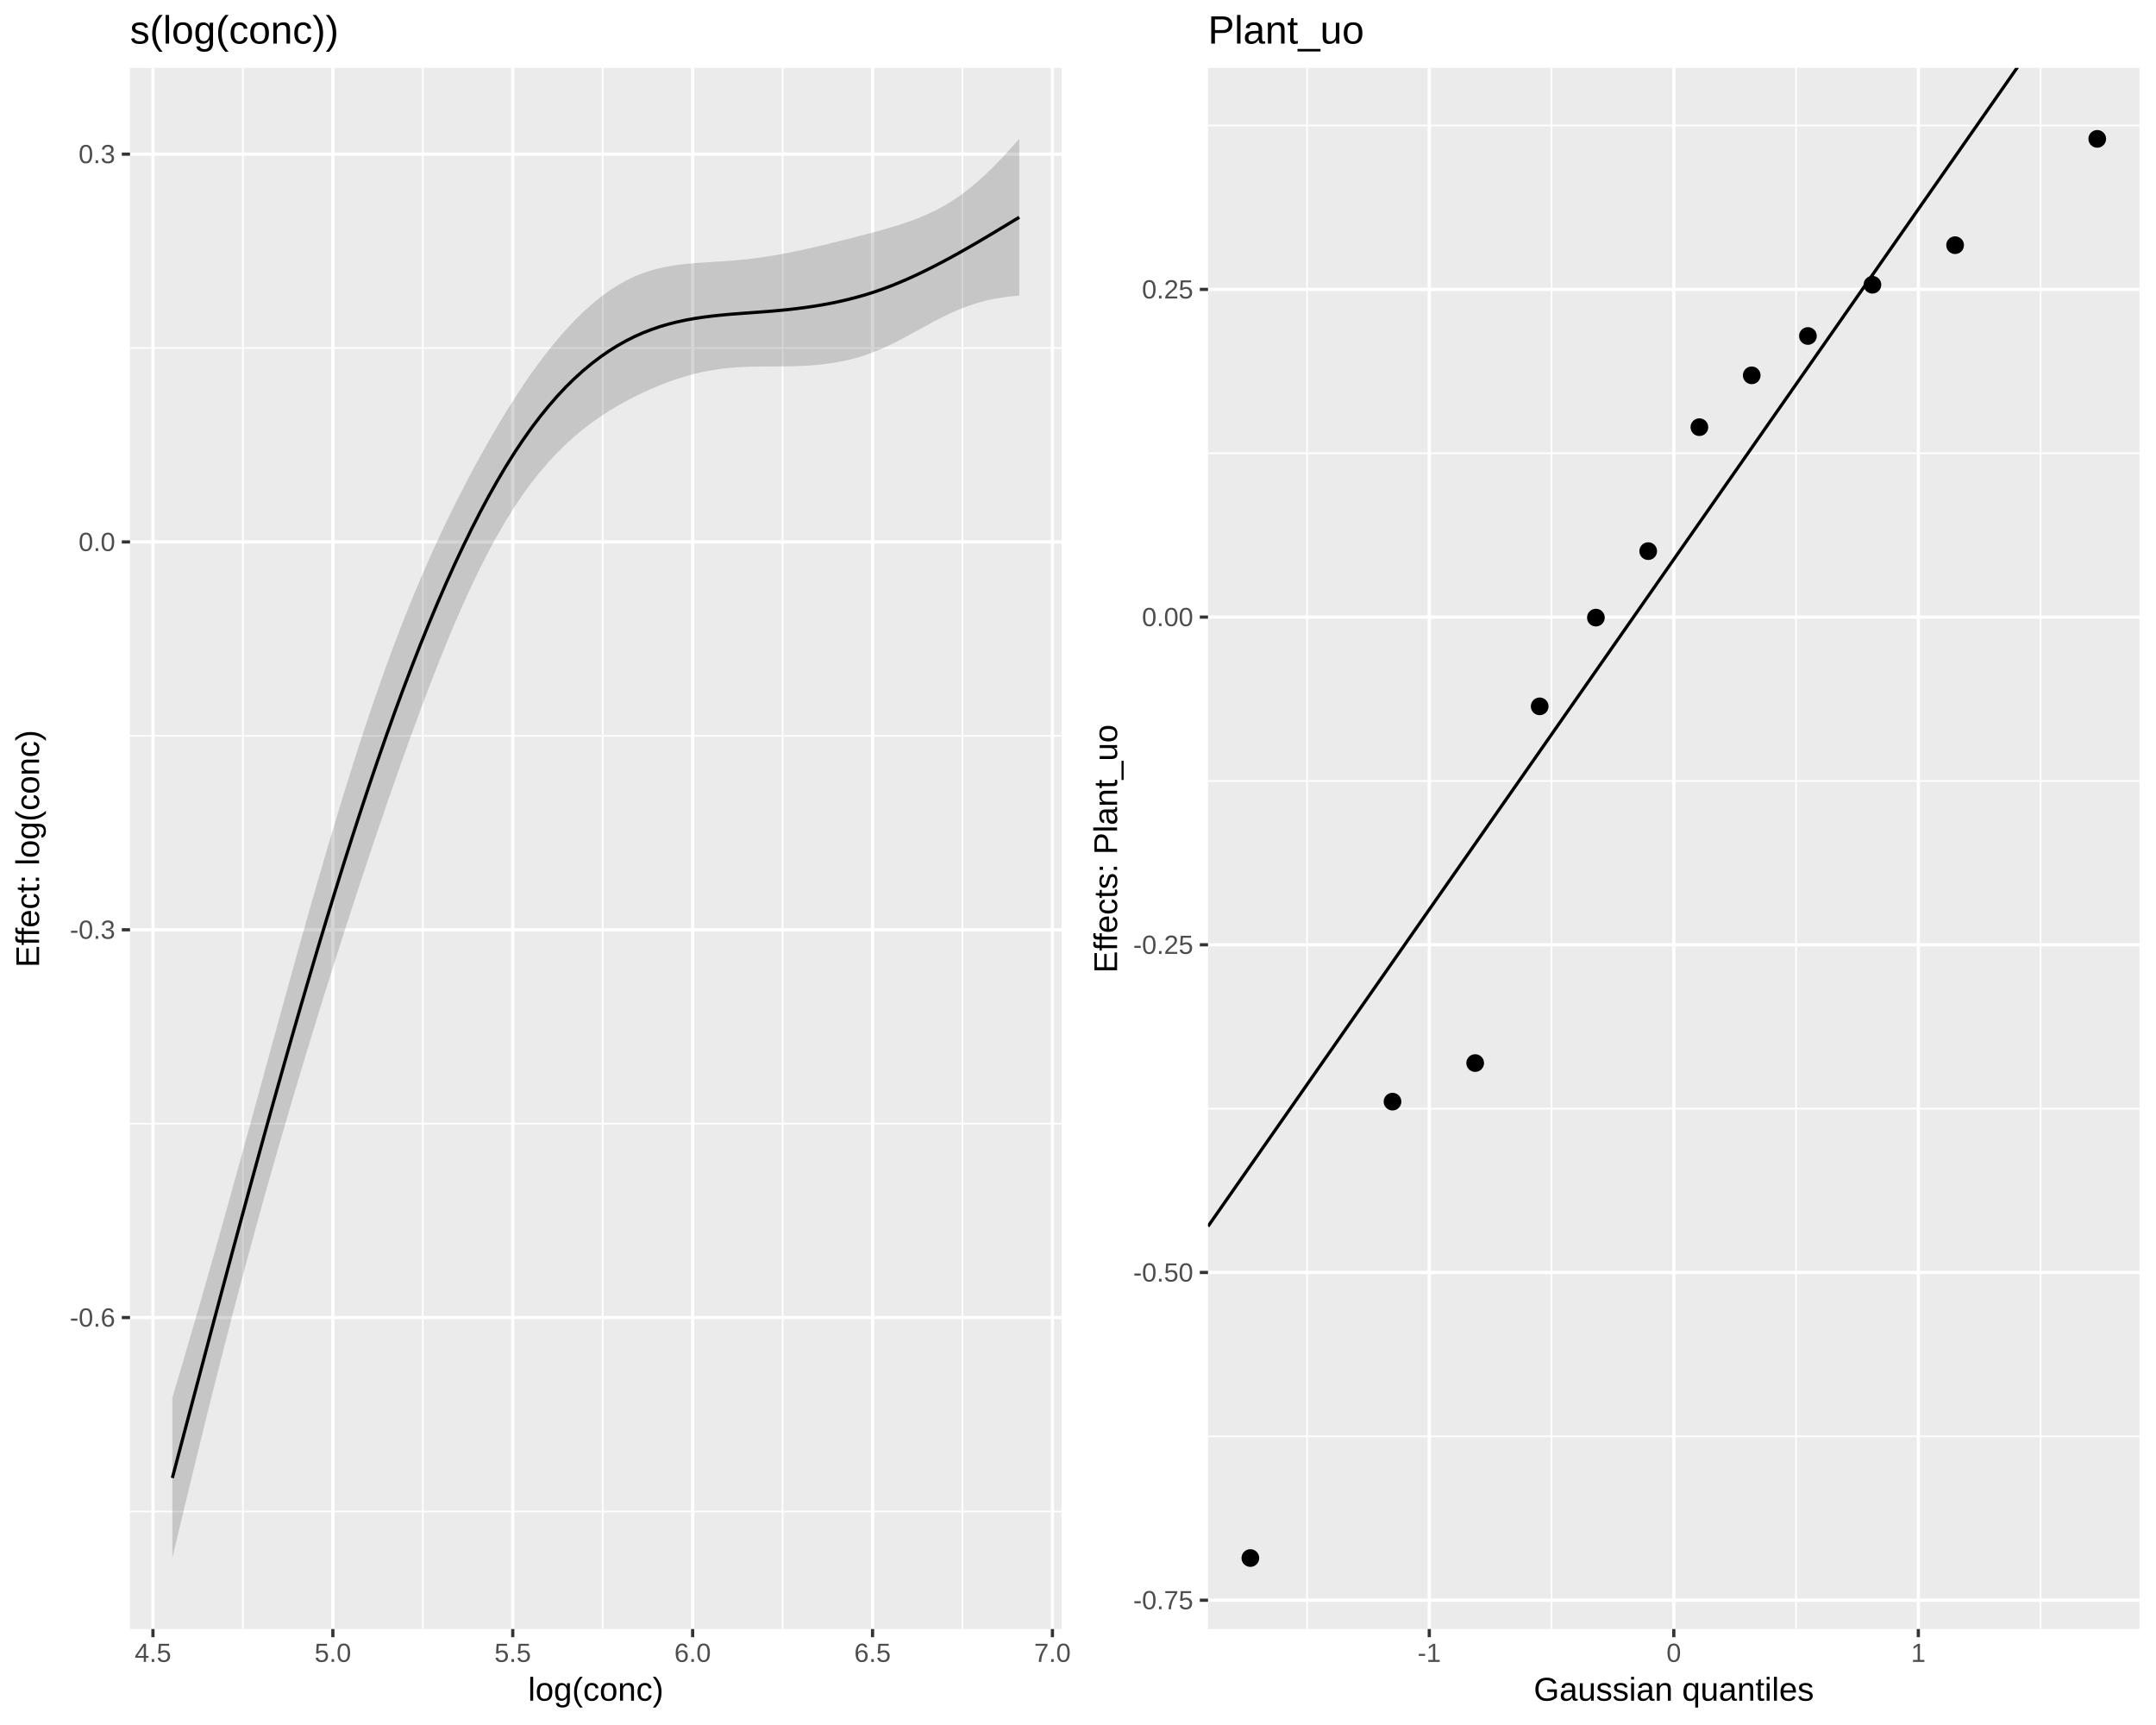
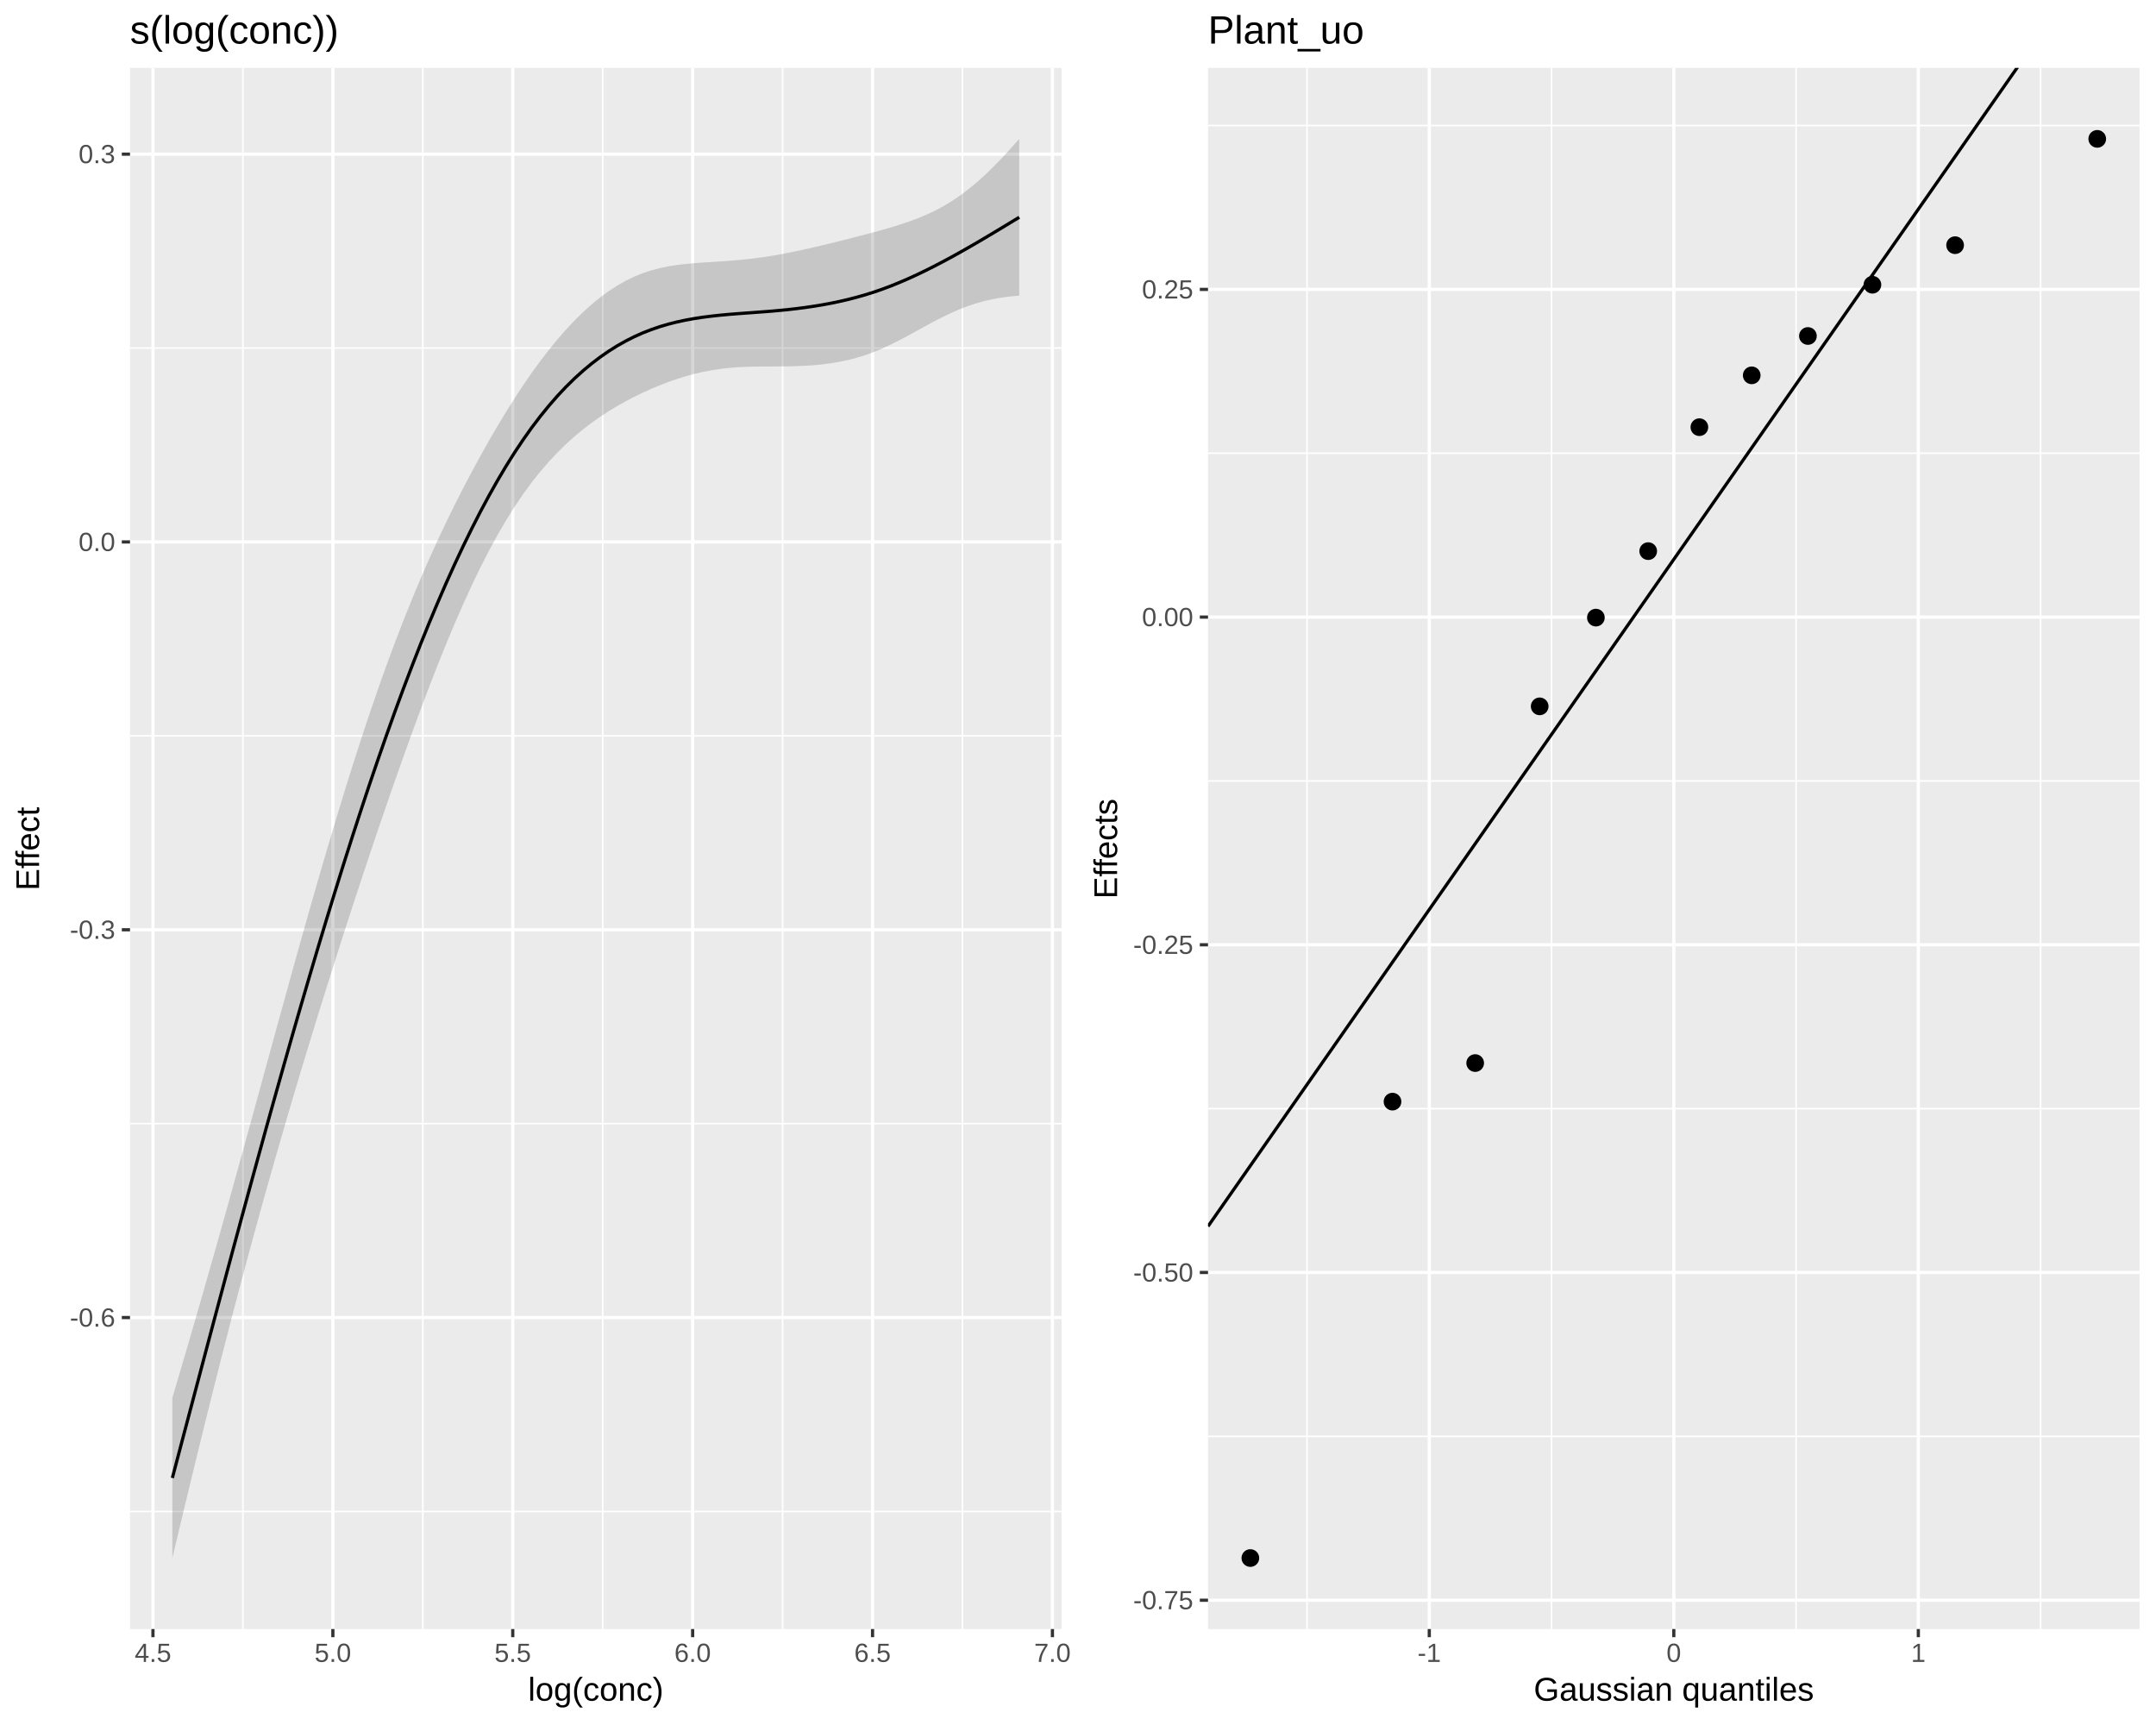
<svg xmlns="http://www.w3.org/2000/svg" viewBox="0 0 720.00 576.00">
  <defs>
    <style type="text/css">
    line, polyline, path, rect, circle {
      fill: none;
      stroke: #000000;
      stroke-linecap: round;
      stroke-linejoin: round;
      stroke-miterlimit: 10.00;
    }
  </style>
  </defs>
  <rect width="100%" height="100%" style="stroke: none; fill: #FFFFFF;" />
  <defs>
    <clipPath id="cpMHwzNjB8NTc2fDA=">
      <rect x="0.00" y="0.00" width="360.00" height="576.00" />
    </clipPath>
  </defs>
  <rect x="0.00" y="0.00" width="360.00" height="576.00" style="stroke-width: 1.07; stroke: #FFFFFF; fill: #FFFFFF;" clip-path="url(#cpMHwzNjB8NTc2fDA=)" />
  <defs>
    <clipPath id="cpMHw3MjB8NTc2fDA=">
      <rect x="0.00" y="0.00" width="720.00" height="576.00" />
    </clipPath>
  </defs>
  <defs>
    <clipPath id="cpNDMuNDE2NHwzNTQuNTIxfDU0My45NDd8MjIuNjgwMw==">
      <rect x="43.42" y="22.68" width="311.10" height="521.27" />
    </clipPath>
  </defs>
  <rect x="43.42" y="22.68" width="311.10" height="521.27" style="stroke-width: 1.07; stroke: none; fill: #EBEBEB;" clip-path="url(#cpNDMuNDE2NHwzNTQuNTIxfDU0My45NDd8MjIuNjgwMw==)" />
  <polyline points="43.42,504.70 354.52,504.70 " style="stroke-width: 0.53; stroke: #FFFFFF; stroke-linecap: butt;" clip-path="url(#cpNDMuNDE2NHwzNTQuNTIxfDU0My45NDd8MjIuNjgwMw==)" />
  <polyline points="43.42,375.20 354.52,375.20 " style="stroke-width: 0.53; stroke: #FFFFFF; stroke-linecap: butt;" clip-path="url(#cpNDMuNDE2NHwzNTQuNTIxfDU0My45NDd8MjIuNjgwMw==)" />
  <polyline points="43.42,245.71 354.52,245.71 " style="stroke-width: 0.53; stroke: #FFFFFF; stroke-linecap: butt;" clip-path="url(#cpNDMuNDE2NHwzNTQuNTIxfDU0My45NDd8MjIuNjgwMw==)" />
  <polyline points="43.42,116.21 354.52,116.21 " style="stroke-width: 0.53; stroke: #FFFFFF; stroke-linecap: butt;" clip-path="url(#cpNDMuNDE2NHwzNTQuNTIxfDU0My45NDd8MjIuNjgwMw==)" />
  <polyline points="81.12,543.95 81.12,22.68 " style="stroke-width: 0.53; stroke: #FFFFFF; stroke-linecap: butt;" clip-path="url(#cpNDMuNDE2NHwzNTQuNTIxfDU0My45NDd8MjIuNjgwMw==)" />
  <polyline points="141.20,543.95 141.20,22.68 " style="stroke-width: 0.53; stroke: #FFFFFF; stroke-linecap: butt;" clip-path="url(#cpNDMuNDE2NHwzNTQuNTIxfDU0My45NDd8MjIuNjgwMw==)" />
  <polyline points="201.27,543.95 201.27,22.68 " style="stroke-width: 0.53; stroke: #FFFFFF; stroke-linecap: butt;" clip-path="url(#cpNDMuNDE2NHwzNTQuNTIxfDU0My45NDd8MjIuNjgwMw==)" />
  <polyline points="261.35,543.95 261.35,22.68 " style="stroke-width: 0.53; stroke: #FFFFFF; stroke-linecap: butt;" clip-path="url(#cpNDMuNDE2NHwzNTQuNTIxfDU0My45NDd8MjIuNjgwMw==)" />
  <polyline points="321.42,543.95 321.42,22.68 " style="stroke-width: 0.53; stroke: #FFFFFF; stroke-linecap: butt;" clip-path="url(#cpNDMuNDE2NHwzNTQuNTIxfDU0My45NDd8MjIuNjgwMw==)" />
  <polyline points="43.42,439.95 354.52,439.95 " style="stroke-width: 1.07; stroke: #FFFFFF; stroke-linecap: butt;" clip-path="url(#cpNDMuNDE2NHwzNTQuNTIxfDU0My45NDd8MjIuNjgwMw==)" />
  <polyline points="43.42,310.46 354.52,310.46 " style="stroke-width: 1.07; stroke: #FFFFFF; stroke-linecap: butt;" clip-path="url(#cpNDMuNDE2NHwzNTQuNTIxfDU0My45NDd8MjIuNjgwMw==)" />
  <polyline points="43.42,180.96 354.52,180.96 " style="stroke-width: 1.07; stroke: #FFFFFF; stroke-linecap: butt;" clip-path="url(#cpNDMuNDE2NHwzNTQuNTIxfDU0My45NDd8MjIuNjgwMw==)" />
  <polyline points="43.42,51.47 354.52,51.47 " style="stroke-width: 1.07; stroke: #FFFFFF; stroke-linecap: butt;" clip-path="url(#cpNDMuNDE2NHwzNTQuNTIxfDU0My45NDd8MjIuNjgwMw==)" />
  <polyline points="51.08,543.95 51.08,22.68 " style="stroke-width: 1.07; stroke: #FFFFFF; stroke-linecap: butt;" clip-path="url(#cpNDMuNDE2NHwzNTQuNTIxfDU0My45NDd8MjIuNjgwMw==)" />
  <polyline points="111.16,543.95 111.16,22.68 " style="stroke-width: 1.07; stroke: #FFFFFF; stroke-linecap: butt;" clip-path="url(#cpNDMuNDE2NHwzNTQuNTIxfDU0My45NDd8MjIuNjgwMw==)" />
  <polyline points="171.24,543.95 171.24,22.68 " style="stroke-width: 1.07; stroke: #FFFFFF; stroke-linecap: butt;" clip-path="url(#cpNDMuNDE2NHwzNTQuNTIxfDU0My45NDd8MjIuNjgwMw==)" />
  <polyline points="231.31,543.95 231.31,22.68 " style="stroke-width: 1.07; stroke: #FFFFFF; stroke-linecap: butt;" clip-path="url(#cpNDMuNDE2NHwzNTQuNTIxfDU0My45NDd8MjIuNjgwMw==)" />
  <polyline points="291.39,543.95 291.39,22.68 " style="stroke-width: 1.07; stroke: #FFFFFF; stroke-linecap: butt;" clip-path="url(#cpNDMuNDE2NHwzNTQuNTIxfDU0My45NDd8MjIuNjgwMw==)" />
  <polyline points="351.46,543.95 351.46,22.68 " style="stroke-width: 1.07; stroke: #FFFFFF; stroke-linecap: butt;" clip-path="url(#cpNDMuNDE2NHwzNTQuNTIxfDU0My45NDd8MjIuNjgwMw==)" />
  <polyline points="57.56,466.76 60.41,457.09 63.27,447.34 66.13,437.49 68.98,427.55 71.84,417.51 74.70,407.37 77.55,397.14 80.41,386.83 83.27,376.47 86.13,366.05 88.98,355.63 91.84,345.20 94.70,334.82 97.55,324.50 100.41,314.27 103.27,304.16 106.12,294.19 108.98,284.40 111.84,274.80 114.69,265.42 117.55,256.27 120.41,247.38 123.26,238.76 126.12,230.43 128.98,222.40 131.83,214.68 134.69,207.27 137.55,200.16 140.40,193.34 143.26,186.79 146.12,180.50 148.97,174.44 151.83,168.61 154.69,162.98 157.55,157.54 160.40,152.29 163.26,147.21 166.12,142.30 168.97,137.57 171.83,133.03 174.69,128.68 177.54,124.53 180.40,120.60 183.26,116.88 186.11,113.38 188.97,110.11 191.83,107.06 194.68,104.25 197.54,101.67 200.40,99.33 203.25,97.23 206.11,95.37 208.97,93.75 211.82,92.36 214.68,91.20 217.54,90.26 220.39,89.51 223.25,88.93 226.11,88.48 228.96,88.14 231.82,87.88 234.68,87.67 237.54,87.49 240.39,87.30 243.25,87.11 246.11,86.88 248.96,86.60 251.82,86.27 254.68,85.89 257.53,85.45 260.39,84.96 263.25,84.41 266.10,83.83 268.96,83.21 271.82,82.56 274.67,81.89 277.53,81.20 280.39,80.49 283.24,79.77 286.10,79.04 288.96,78.30 291.81,77.54 294.67,76.75 297.53,75.93 300.38,75.05 303.24,74.10 306.10,73.05 308.95,71.88 311.81,70.56 314.67,69.07 317.53,67.37 320.38,65.46 323.24,63.32 326.10,60.97 328.95,58.40 331.81,55.63 334.67,52.68 337.52,49.59 340.38,46.37 340.38,98.72 337.52,98.97 334.67,99.34 331.81,99.83 328.95,100.46 326.10,101.25 323.24,102.19 320.38,103.29 317.53,104.54 314.67,105.92 311.81,107.39 308.95,108.94 306.10,110.51 303.24,112.07 300.38,113.59 297.53,115.03 294.67,116.36 291.81,117.54 288.96,118.58 286.10,119.46 283.24,120.20 280.39,120.81 277.53,121.29 274.67,121.66 271.82,121.94 268.96,122.13 266.10,122.25 263.25,122.32 260.39,122.35 257.53,122.37 254.68,122.38 251.82,122.41 248.96,122.50 246.11,122.64 243.25,122.88 240.39,123.21 237.54,123.65 234.68,124.20 231.82,124.86 228.96,125.64 226.11,126.53 223.25,127.52 220.39,128.62 217.54,129.82 214.68,131.11 211.82,132.50 208.97,133.99 206.11,135.59 203.25,137.32 200.40,139.18 197.54,141.20 194.68,143.39 191.83,145.76 188.97,148.34 186.11,151.15 183.26,154.20 180.40,157.51 177.54,161.11 174.69,165.01 171.83,169.24 168.97,173.80 166.12,178.71 163.26,183.95 160.40,189.54 157.55,195.46 154.69,201.71 151.83,208.25 148.97,215.09 146.12,222.18 143.26,229.52 140.40,237.08 137.55,244.84 134.69,252.77 131.83,260.86 128.98,269.09 126.12,277.44 123.26,285.92 120.41,294.51 117.55,303.22 114.69,312.03 111.84,320.96 108.98,330.01 106.12,339.18 103.27,348.48 100.41,357.91 97.55,367.48 94.70,377.21 91.84,387.10 88.98,397.16 86.13,407.41 83.27,417.86 80.41,428.50 77.55,439.35 74.70,450.40 71.84,461.64 68.98,473.06 66.13,484.66 63.27,496.40 60.41,508.27 57.56,520.25 " style="stroke-width: 1.07; stroke: none; fill: #333333; fill-opacity: 0.20;" clip-path="url(#cpNDMuNDE2NHwzNTQuNTIxfDU0My45NDd8MjIuNjgwMw==)" />
  <polyline points="57.56,493.51 60.41,482.68 63.27,471.87 66.13,461.08 68.98,450.31 71.84,439.57 74.70,428.88 77.55,418.24 80.41,407.67 83.27,397.16 86.13,386.73 88.98,376.39 91.84,366.15 94.70,356.01 97.55,345.99 100.41,336.09 103.27,326.32 106.12,316.69 108.98,307.21 111.84,297.88 114.69,288.72 117.55,279.74 120.41,270.94 123.26,262.34 126.12,253.94 128.98,245.74 131.83,237.77 134.69,230.02 137.55,222.50 140.40,215.21 143.26,208.16 146.12,201.34 148.97,194.76 151.83,188.43 154.69,182.34 157.55,176.50 160.40,170.91 163.26,165.58 166.12,160.50 168.97,155.69 171.83,151.13 174.69,146.85 177.54,142.82 180.40,139.06 183.26,135.54 186.11,132.26 188.97,129.22 191.83,126.41 194.68,123.82 197.54,121.44 200.40,119.26 203.25,117.28 206.11,115.48 208.97,113.87 211.82,112.43 214.68,111.15 217.54,110.04 220.39,109.06 223.25,108.22 226.11,107.50 228.96,106.89 231.82,106.37 234.68,105.93 237.54,105.57 240.39,105.26 243.25,104.99 246.11,104.76 248.96,104.55 251.82,104.34 254.68,104.13 257.53,103.91 260.39,103.65 263.25,103.37 266.10,103.04 268.96,102.67 271.82,102.25 274.67,101.78 277.53,101.25 280.39,100.65 283.24,99.99 286.10,99.25 288.96,98.44 291.81,97.54 294.67,96.55 297.53,95.48 300.38,94.32 303.24,93.09 306.10,91.78 308.95,90.41 311.81,88.98 314.67,87.49 317.53,85.96 320.38,84.38 323.24,82.76 326.10,81.11 328.95,79.43 331.81,77.73 334.67,76.01 337.52,74.28 340.38,72.55 " style="stroke-width: 1.07; stroke-linecap: butt;" clip-path="url(#cpNDMuNDE2NHwzNTQuNTIxfDU0My45NDd8MjIuNjgwMw==)" />
  <defs>
    <clipPath id="cpMHw3MjB8NTc2fDA=">
      <rect x="0.00" y="0.00" width="720.00" height="576.00" />
    </clipPath>
  </defs>
  <g clip-path="url(#cpMHw3MjB8NTc2fDA=)">
    <text x="23.32" y="442.98" style="font-size: 8.80px; fill: #4D4D4D; font-family: Liberation Sans;" textLength="15.16px" lengthAdjust="spacingAndGlyphs">-0.6</text>
  </g>
  <g clip-path="url(#cpMHw3MjB8NTc2fDA=)">
    <text x="23.32" y="313.48" style="font-size: 8.80px; fill: #4D4D4D; font-family: Liberation Sans;" textLength="15.16px" lengthAdjust="spacingAndGlyphs">-0.3</text>
  </g>
  <g clip-path="url(#cpMHw3MjB8NTc2fDA=)">
    <text x="26.25" y="183.99" style="font-size: 8.80px; fill: #4D4D4D; font-family: Liberation Sans;" textLength="12.23px" lengthAdjust="spacingAndGlyphs">0.0</text>
  </g>
  <g clip-path="url(#cpMHw3MjB8NTc2fDA=)">
    <text x="26.25" y="54.49" style="font-size: 8.80px; fill: #4D4D4D; font-family: Liberation Sans;" textLength="12.23px" lengthAdjust="spacingAndGlyphs">0.3</text>
  </g>
  <polyline points="40.68,439.95 43.42,439.95 " style="stroke-width: 1.07; stroke: #333333; stroke-linecap: butt;" clip-path="url(#cpMHw3MjB8NTc2fDA=)" />
  <polyline points="40.68,310.46 43.42,310.46 " style="stroke-width: 1.07; stroke: #333333; stroke-linecap: butt;" clip-path="url(#cpMHw3MjB8NTc2fDA=)" />
  <polyline points="40.68,180.96 43.42,180.96 " style="stroke-width: 1.07; stroke: #333333; stroke-linecap: butt;" clip-path="url(#cpMHw3MjB8NTc2fDA=)" />
  <polyline points="40.68,51.47 43.42,51.47 " style="stroke-width: 1.07; stroke: #333333; stroke-linecap: butt;" clip-path="url(#cpMHw3MjB8NTc2fDA=)" />
  <polyline points="51.08,546.69 51.08,543.95 " style="stroke-width: 1.07; stroke: #333333; stroke-linecap: butt;" clip-path="url(#cpMHw3MjB8NTc2fDA=)" />
  <polyline points="111.16,546.69 111.16,543.95 " style="stroke-width: 1.07; stroke: #333333; stroke-linecap: butt;" clip-path="url(#cpMHw3MjB8NTc2fDA=)" />
  <polyline points="171.24,546.69 171.24,543.95 " style="stroke-width: 1.07; stroke: #333333; stroke-linecap: butt;" clip-path="url(#cpMHw3MjB8NTc2fDA=)" />
  <polyline points="231.31,546.69 231.31,543.95 " style="stroke-width: 1.07; stroke: #333333; stroke-linecap: butt;" clip-path="url(#cpMHw3MjB8NTc2fDA=)" />
  <polyline points="291.39,546.69 291.39,543.95 " style="stroke-width: 1.07; stroke: #333333; stroke-linecap: butt;" clip-path="url(#cpMHw3MjB8NTc2fDA=)" />
  <polyline points="351.46,546.69 351.46,543.95 " style="stroke-width: 1.07; stroke: #333333; stroke-linecap: butt;" clip-path="url(#cpMHw3MjB8NTc2fDA=)" />
  <g clip-path="url(#cpMHw3MjB8NTc2fDA=)">
    <text x="44.97" y="554.93" style="font-size: 8.80px; fill: #4D4D4D; font-family: Liberation Sans;" textLength="12.23px" lengthAdjust="spacingAndGlyphs">4.5</text>
  </g>
  <g clip-path="url(#cpMHw3MjB8NTc2fDA=)">
    <text x="105.04" y="554.93" style="font-size: 8.80px; fill: #4D4D4D; font-family: Liberation Sans;" textLength="12.23px" lengthAdjust="spacingAndGlyphs">5.0</text>
  </g>
  <g clip-path="url(#cpMHw3MjB8NTc2fDA=)">
    <text x="165.12" y="554.93" style="font-size: 8.80px; fill: #4D4D4D; font-family: Liberation Sans;" textLength="12.23px" lengthAdjust="spacingAndGlyphs">5.5</text>
  </g>
  <g clip-path="url(#cpMHw3MjB8NTc2fDA=)">
    <text x="225.19" y="554.93" style="font-size: 8.80px; fill: #4D4D4D; font-family: Liberation Sans;" textLength="12.23px" lengthAdjust="spacingAndGlyphs">6.0</text>
  </g>
  <g clip-path="url(#cpMHw3MjB8NTc2fDA=)">
    <text x="285.27" y="554.93" style="font-size: 8.80px; fill: #4D4D4D; font-family: Liberation Sans;" textLength="12.23px" lengthAdjust="spacingAndGlyphs">6.5</text>
  </g>
  <g clip-path="url(#cpMHw3MjB8NTc2fDA=)">
    <text x="345.35" y="554.93" style="font-size: 8.80px; fill: #4D4D4D; font-family: Liberation Sans;" textLength="12.23px" lengthAdjust="spacingAndGlyphs">7.0</text>
  </g>
  <g clip-path="url(#cpMHw3MjB8NTc2fDA=)">
    <text x="176.35" y="567.88" style="font-size: 11.00px; font-family: Liberation Sans;" textLength="45.24px" lengthAdjust="spacingAndGlyphs">log(conc)</text>
  </g>
  <g clip-path="url(#cpMHw3MjB8NTc2fDA=)">
-     <text transform="translate(13.05,323.05) rotate(-90)" style="font-size: 11.00px; font-family: Liberation Sans;" textLength="79.48px" lengthAdjust="spacingAndGlyphs">Effect: log(conc)</text>
+     <text transform="translate(13.05,297.38) rotate(-90)" style="font-size: 11.00px; font-family: Liberation Sans;" textLength="28.12px" lengthAdjust="spacingAndGlyphs">Effect</text>
  </g>
  <g clip-path="url(#cpMHw3MjB8NTc2fDA=)">
    <text x="43.42" y="14.56" style="font-size: 13.20px; font-family: Liberation Sans;" textLength="69.68px" lengthAdjust="spacingAndGlyphs">s(log(conc))</text>
  </g>
  <defs>
    <clipPath id="cpMzYwfDcyMHw1NzZ8MA==">
      <rect x="360.00" y="0.00" width="360.00" height="576.00" />
    </clipPath>
  </defs>
  <rect x="360.00" y="0.00" width="360.00" height="576.00" style="stroke-width: 1.07; stroke: #FFFFFF; fill: #FFFFFF;" clip-path="url(#cpMzYwfDcyMHw1NzZ8MA==)" />
  <defs>
    <clipPath id="cpMHw3MjB8NTc2fDA=">
      <rect x="0.00" y="0.00" width="720.00" height="576.00" />
    </clipPath>
  </defs>
  <defs>
    <clipPath id="cpNDAzLjQxNnw3MTQuNTIxfDU0My45NDd8MjIuNjgwMw==">
      <rect x="403.42" y="22.68" width="311.10" height="521.27" />
    </clipPath>
  </defs>
  <rect x="403.42" y="22.68" width="311.10" height="521.27" style="stroke-width: 1.07; stroke: none; fill: #EBEBEB;" clip-path="url(#cpNDAzLjQxNnw3MTQuNTIxfDU0My45NDd8MjIuNjgwMw==)" />
  <polyline points="403.42,479.61 714.52,479.61 " style="stroke-width: 0.53; stroke: #FFFFFF; stroke-linecap: butt;" clip-path="url(#cpNDAzLjQxNnw3MTQuNTIxfDU0My45NDd8MjIuNjgwMw==)" />
  <polyline points="403.42,370.19 714.52,370.19 " style="stroke-width: 0.53; stroke: #FFFFFF; stroke-linecap: butt;" clip-path="url(#cpNDAzLjQxNnw3MTQuNTIxfDU0My45NDd8MjIuNjgwMw==)" />
  <polyline points="403.42,260.77 714.52,260.77 " style="stroke-width: 0.53; stroke: #FFFFFF; stroke-linecap: butt;" clip-path="url(#cpNDAzLjQxNnw3MTQuNTIxfDU0My45NDd8MjIuNjgwMw==)" />
  <polyline points="403.42,151.34 714.52,151.34 " style="stroke-width: 0.53; stroke: #FFFFFF; stroke-linecap: butt;" clip-path="url(#cpNDAzLjQxNnw3MTQuNTIxfDU0My45NDd8MjIuNjgwMw==)" />
  <polyline points="403.42,41.92 714.52,41.92 " style="stroke-width: 0.53; stroke: #FFFFFF; stroke-linecap: butt;" clip-path="url(#cpNDAzLjQxNnw3MTQuNTIxfDU0My45NDd8MjIuNjgwMw==)" />
  <polyline points="436.48,543.95 436.48,22.68 " style="stroke-width: 0.53; stroke: #FFFFFF; stroke-linecap: butt;" clip-path="url(#cpNDAzLjQxNnw3MTQuNTIxfDU0My45NDd8MjIuNjgwMw==)" />
  <polyline points="518.14,543.95 518.14,22.68 " style="stroke-width: 0.53; stroke: #FFFFFF; stroke-linecap: butt;" clip-path="url(#cpNDAzLjQxNnw3MTQuNTIxfDU0My45NDd8MjIuNjgwMw==)" />
  <polyline points="599.80,543.95 599.80,22.68 " style="stroke-width: 0.53; stroke: #FFFFFF; stroke-linecap: butt;" clip-path="url(#cpNDAzLjQxNnw3MTQuNTIxfDU0My45NDd8MjIuNjgwMw==)" />
  <polyline points="681.46,543.95 681.46,22.68 " style="stroke-width: 0.53; stroke: #FFFFFF; stroke-linecap: butt;" clip-path="url(#cpNDAzLjQxNnw3MTQuNTIxfDU0My45NDd8MjIuNjgwMw==)" />
  <polyline points="403.42,534.33 714.52,534.33 " style="stroke-width: 1.07; stroke: #FFFFFF; stroke-linecap: butt;" clip-path="url(#cpNDAzLjQxNnw3MTQuNTIxfDU0My45NDd8MjIuNjgwMw==)" />
  <polyline points="403.42,424.90 714.52,424.90 " style="stroke-width: 1.07; stroke: #FFFFFF; stroke-linecap: butt;" clip-path="url(#cpNDAzLjQxNnw3MTQuNTIxfDU0My45NDd8MjIuNjgwMw==)" />
  <polyline points="403.42,315.48 714.52,315.48 " style="stroke-width: 1.07; stroke: #FFFFFF; stroke-linecap: butt;" clip-path="url(#cpNDAzLjQxNnw3MTQuNTIxfDU0My45NDd8MjIuNjgwMw==)" />
  <polyline points="403.42,206.06 714.52,206.06 " style="stroke-width: 1.07; stroke: #FFFFFF; stroke-linecap: butt;" clip-path="url(#cpNDAzLjQxNnw3MTQuNTIxfDU0My45NDd8MjIuNjgwMw==)" />
  <polyline points="403.42,96.63 714.52,96.63 " style="stroke-width: 1.07; stroke: #FFFFFF; stroke-linecap: butt;" clip-path="url(#cpNDAzLjQxNnw3MTQuNTIxfDU0My45NDd8MjIuNjgwMw==)" />
  <polyline points="477.31,543.95 477.31,22.68 " style="stroke-width: 1.07; stroke: #FFFFFF; stroke-linecap: butt;" clip-path="url(#cpNDAzLjQxNnw3MTQuNTIxfDU0My45NDd8MjIuNjgwMw==)" />
  <polyline points="558.97,543.95 558.97,22.68 " style="stroke-width: 1.07; stroke: #FFFFFF; stroke-linecap: butt;" clip-path="url(#cpNDAzLjQxNnw3MTQuNTIxfDU0My45NDd8MjIuNjgwMw==)" />
  <polyline points="640.63,543.95 640.63,22.68 " style="stroke-width: 1.07; stroke: #FFFFFF; stroke-linecap: butt;" clip-path="url(#cpNDAzLjQxNnw3MTQuNTIxfDU0My45NDd8MjIuNjgwMw==)" />
  <circle cx="417.56" cy="520.25" r="1.95pt" style="stroke-width: 0.71; fill: #000000;" clip-path="url(#cpNDAzLjQxNnw3MTQuNTIxfDU0My45NDd8MjIuNjgwMw==)" />
  <circle cx="465.03" cy="367.85" r="1.95pt" style="stroke-width: 0.71; fill: #000000;" clip-path="url(#cpNDAzLjQxNnw3MTQuNTIxfDU0My45NDd8MjIuNjgwMw==)" />
  <circle cx="492.64" cy="354.97" r="1.95pt" style="stroke-width: 0.71; fill: #000000;" clip-path="url(#cpNDAzLjQxNnw3MTQuNTIxfDU0My45NDd8MjIuNjgwMw==)" />
  <circle cx="514.18" cy="235.86" r="1.95pt" style="stroke-width: 0.71; fill: #000000;" clip-path="url(#cpNDAzLjQxNnw3MTQuNTIxfDU0My45NDd8MjIuNjgwMw==)" />
  <circle cx="532.95" cy="206.23" r="1.95pt" style="stroke-width: 0.71; fill: #000000;" clip-path="url(#cpNDAzLjQxNnw3MTQuNTIxfDU0My45NDd8MjIuNjgwMw==)" />
  <circle cx="550.42" cy="184.03" r="1.95pt" style="stroke-width: 0.71; fill: #000000;" clip-path="url(#cpNDAzLjQxNnw3MTQuNTIxfDU0My45NDd8MjIuNjgwMw==)" />
  <circle cx="567.51" cy="142.64" r="1.95pt" style="stroke-width: 0.71; fill: #000000;" clip-path="url(#cpNDAzLjQxNnw3MTQuNTIxfDU0My45NDd8MjIuNjgwMw==)" />
  <circle cx="584.99" cy="125.33" r="1.95pt" style="stroke-width: 0.71; fill: #000000;" clip-path="url(#cpNDAzLjQxNnw3MTQuNTIxfDU0My45NDd8MjIuNjgwMw==)" />
  <circle cx="603.76" cy="112.19" r="1.95pt" style="stroke-width: 0.71; fill: #000000;" clip-path="url(#cpNDAzLjQxNnw3MTQuNTIxfDU0My45NDd8MjIuNjgwMw==)" />
  <circle cx="625.30" cy="95.08" r="1.95pt" style="stroke-width: 0.71; fill: #000000;" clip-path="url(#cpNDAzLjQxNnw3MTQuNTIxfDU0My45NDd8MjIuNjgwMw==)" />
  <circle cx="652.91" cy="81.87" r="1.95pt" style="stroke-width: 0.71; fill: #000000;" clip-path="url(#cpNDAzLjQxNnw3MTQuNTIxfDU0My45NDd8MjIuNjgwMw==)" />
  <circle cx="700.38" cy="46.37" r="1.95pt" style="stroke-width: 0.71; fill: #000000;" clip-path="url(#cpNDAzLjQxNnw3MTQuNTIxfDU0My45NDd8MjIuNjgwMw==)" />
  <line x1="403.42" y1="409.49" x2="689.42" y2="0.00" style="stroke-width: 1.07; stroke-linecap: butt;" clip-path="url(#cpNDAzLjQxNnw3MTQuNTIxfDU0My45NDd8MjIuNjgwMw==)" />
  <defs>
    <clipPath id="cpMHw3MjB8NTc2fDA=">
      <rect x="0.00" y="0.00" width="720.00" height="576.00" />
    </clipPath>
  </defs>
  <g clip-path="url(#cpMHw3MjB8NTc2fDA=)">
    <text x="378.43" y="537.35" style="font-size: 8.80px; fill: #4D4D4D; font-family: Liberation Sans;" textLength="20.06px" lengthAdjust="spacingAndGlyphs">-0.75</text>
  </g>
  <g clip-path="url(#cpMHw3MjB8NTc2fDA=)">
    <text x="378.43" y="427.93" style="font-size: 8.80px; fill: #4D4D4D; font-family: Liberation Sans;" textLength="20.06px" lengthAdjust="spacingAndGlyphs">-0.50</text>
  </g>
  <g clip-path="url(#cpMHw3MjB8NTc2fDA=)">
    <text x="378.43" y="318.51" style="font-size: 8.80px; fill: #4D4D4D; font-family: Liberation Sans;" textLength="20.06px" lengthAdjust="spacingAndGlyphs">-0.25</text>
  </g>
  <g clip-path="url(#cpMHw3MjB8NTc2fDA=)">
    <text x="381.36" y="209.08" style="font-size: 8.80px; fill: #4D4D4D; font-family: Liberation Sans;" textLength="17.13px" lengthAdjust="spacingAndGlyphs">0.00</text>
  </g>
  <g clip-path="url(#cpMHw3MjB8NTc2fDA=)">
    <text x="381.36" y="99.66" style="font-size: 8.80px; fill: #4D4D4D; font-family: Liberation Sans;" textLength="17.13px" lengthAdjust="spacingAndGlyphs">0.25</text>
  </g>
  <polyline points="400.68,534.33 403.42,534.33 " style="stroke-width: 1.07; stroke: #333333; stroke-linecap: butt;" clip-path="url(#cpMHw3MjB8NTc2fDA=)" />
  <polyline points="400.68,424.90 403.42,424.90 " style="stroke-width: 1.07; stroke: #333333; stroke-linecap: butt;" clip-path="url(#cpMHw3MjB8NTc2fDA=)" />
  <polyline points="400.68,315.48 403.42,315.48 " style="stroke-width: 1.07; stroke: #333333; stroke-linecap: butt;" clip-path="url(#cpMHw3MjB8NTc2fDA=)" />
  <polyline points="400.68,206.06 403.42,206.06 " style="stroke-width: 1.07; stroke: #333333; stroke-linecap: butt;" clip-path="url(#cpMHw3MjB8NTc2fDA=)" />
  <polyline points="400.68,96.63 403.42,96.63 " style="stroke-width: 1.07; stroke: #333333; stroke-linecap: butt;" clip-path="url(#cpMHw3MjB8NTc2fDA=)" />
  <polyline points="477.31,546.69 477.31,543.95 " style="stroke-width: 1.07; stroke: #333333; stroke-linecap: butt;" clip-path="url(#cpMHw3MjB8NTc2fDA=)" />
  <polyline points="558.97,546.69 558.97,543.95 " style="stroke-width: 1.07; stroke: #333333; stroke-linecap: butt;" clip-path="url(#cpMHw3MjB8NTc2fDA=)" />
  <polyline points="640.63,546.69 640.63,543.95 " style="stroke-width: 1.07; stroke: #333333; stroke-linecap: butt;" clip-path="url(#cpMHw3MjB8NTc2fDA=)" />
  <g clip-path="url(#cpMHw3MjB8NTc2fDA=)">
    <text x="473.39" y="554.93" style="font-size: 8.80px; fill: #4D4D4D; font-family: Liberation Sans;" textLength="7.82px" lengthAdjust="spacingAndGlyphs">-1</text>
  </g>
  <g clip-path="url(#cpMHw3MjB8NTc2fDA=)">
    <text x="556.52" y="554.93" style="font-size: 8.80px; fill: #4D4D4D; font-family: Liberation Sans;" textLength="4.89px" lengthAdjust="spacingAndGlyphs">0</text>
  </g>
  <g clip-path="url(#cpMHw3MjB8NTc2fDA=)">
    <text x="638.18" y="554.93" style="font-size: 8.80px; fill: #4D4D4D; font-family: Liberation Sans;" textLength="4.89px" lengthAdjust="spacingAndGlyphs">1</text>
  </g>
  <g clip-path="url(#cpMHw3MjB8NTc2fDA=)">
    <text x="512.19" y="567.88" style="font-size: 11.00px; font-family: Liberation Sans;" textLength="93.56px" lengthAdjust="spacingAndGlyphs">Gaussian quantiles</text>
  </g>
  <g clip-path="url(#cpMHw3MjB8NTc2fDA=)">
-     <text transform="translate(373.05,324.89) rotate(-90)" style="font-size: 11.00px; font-family: Liberation Sans;" textLength="83.16px" lengthAdjust="spacingAndGlyphs">Effects: Plant_uo</text>
+     <text transform="translate(373.05,300.13) rotate(-90)" style="font-size: 11.00px; font-family: Liberation Sans;" textLength="33.62px" lengthAdjust="spacingAndGlyphs">Effects</text>
  </g>
  <g clip-path="url(#cpMHw3MjB8NTc2fDA=)">
    <text x="403.42" y="14.56" style="font-size: 13.20px; font-family: Liberation Sans;" textLength="52.11px" lengthAdjust="spacingAndGlyphs">Plant_uo</text>
  </g>
</svg>
